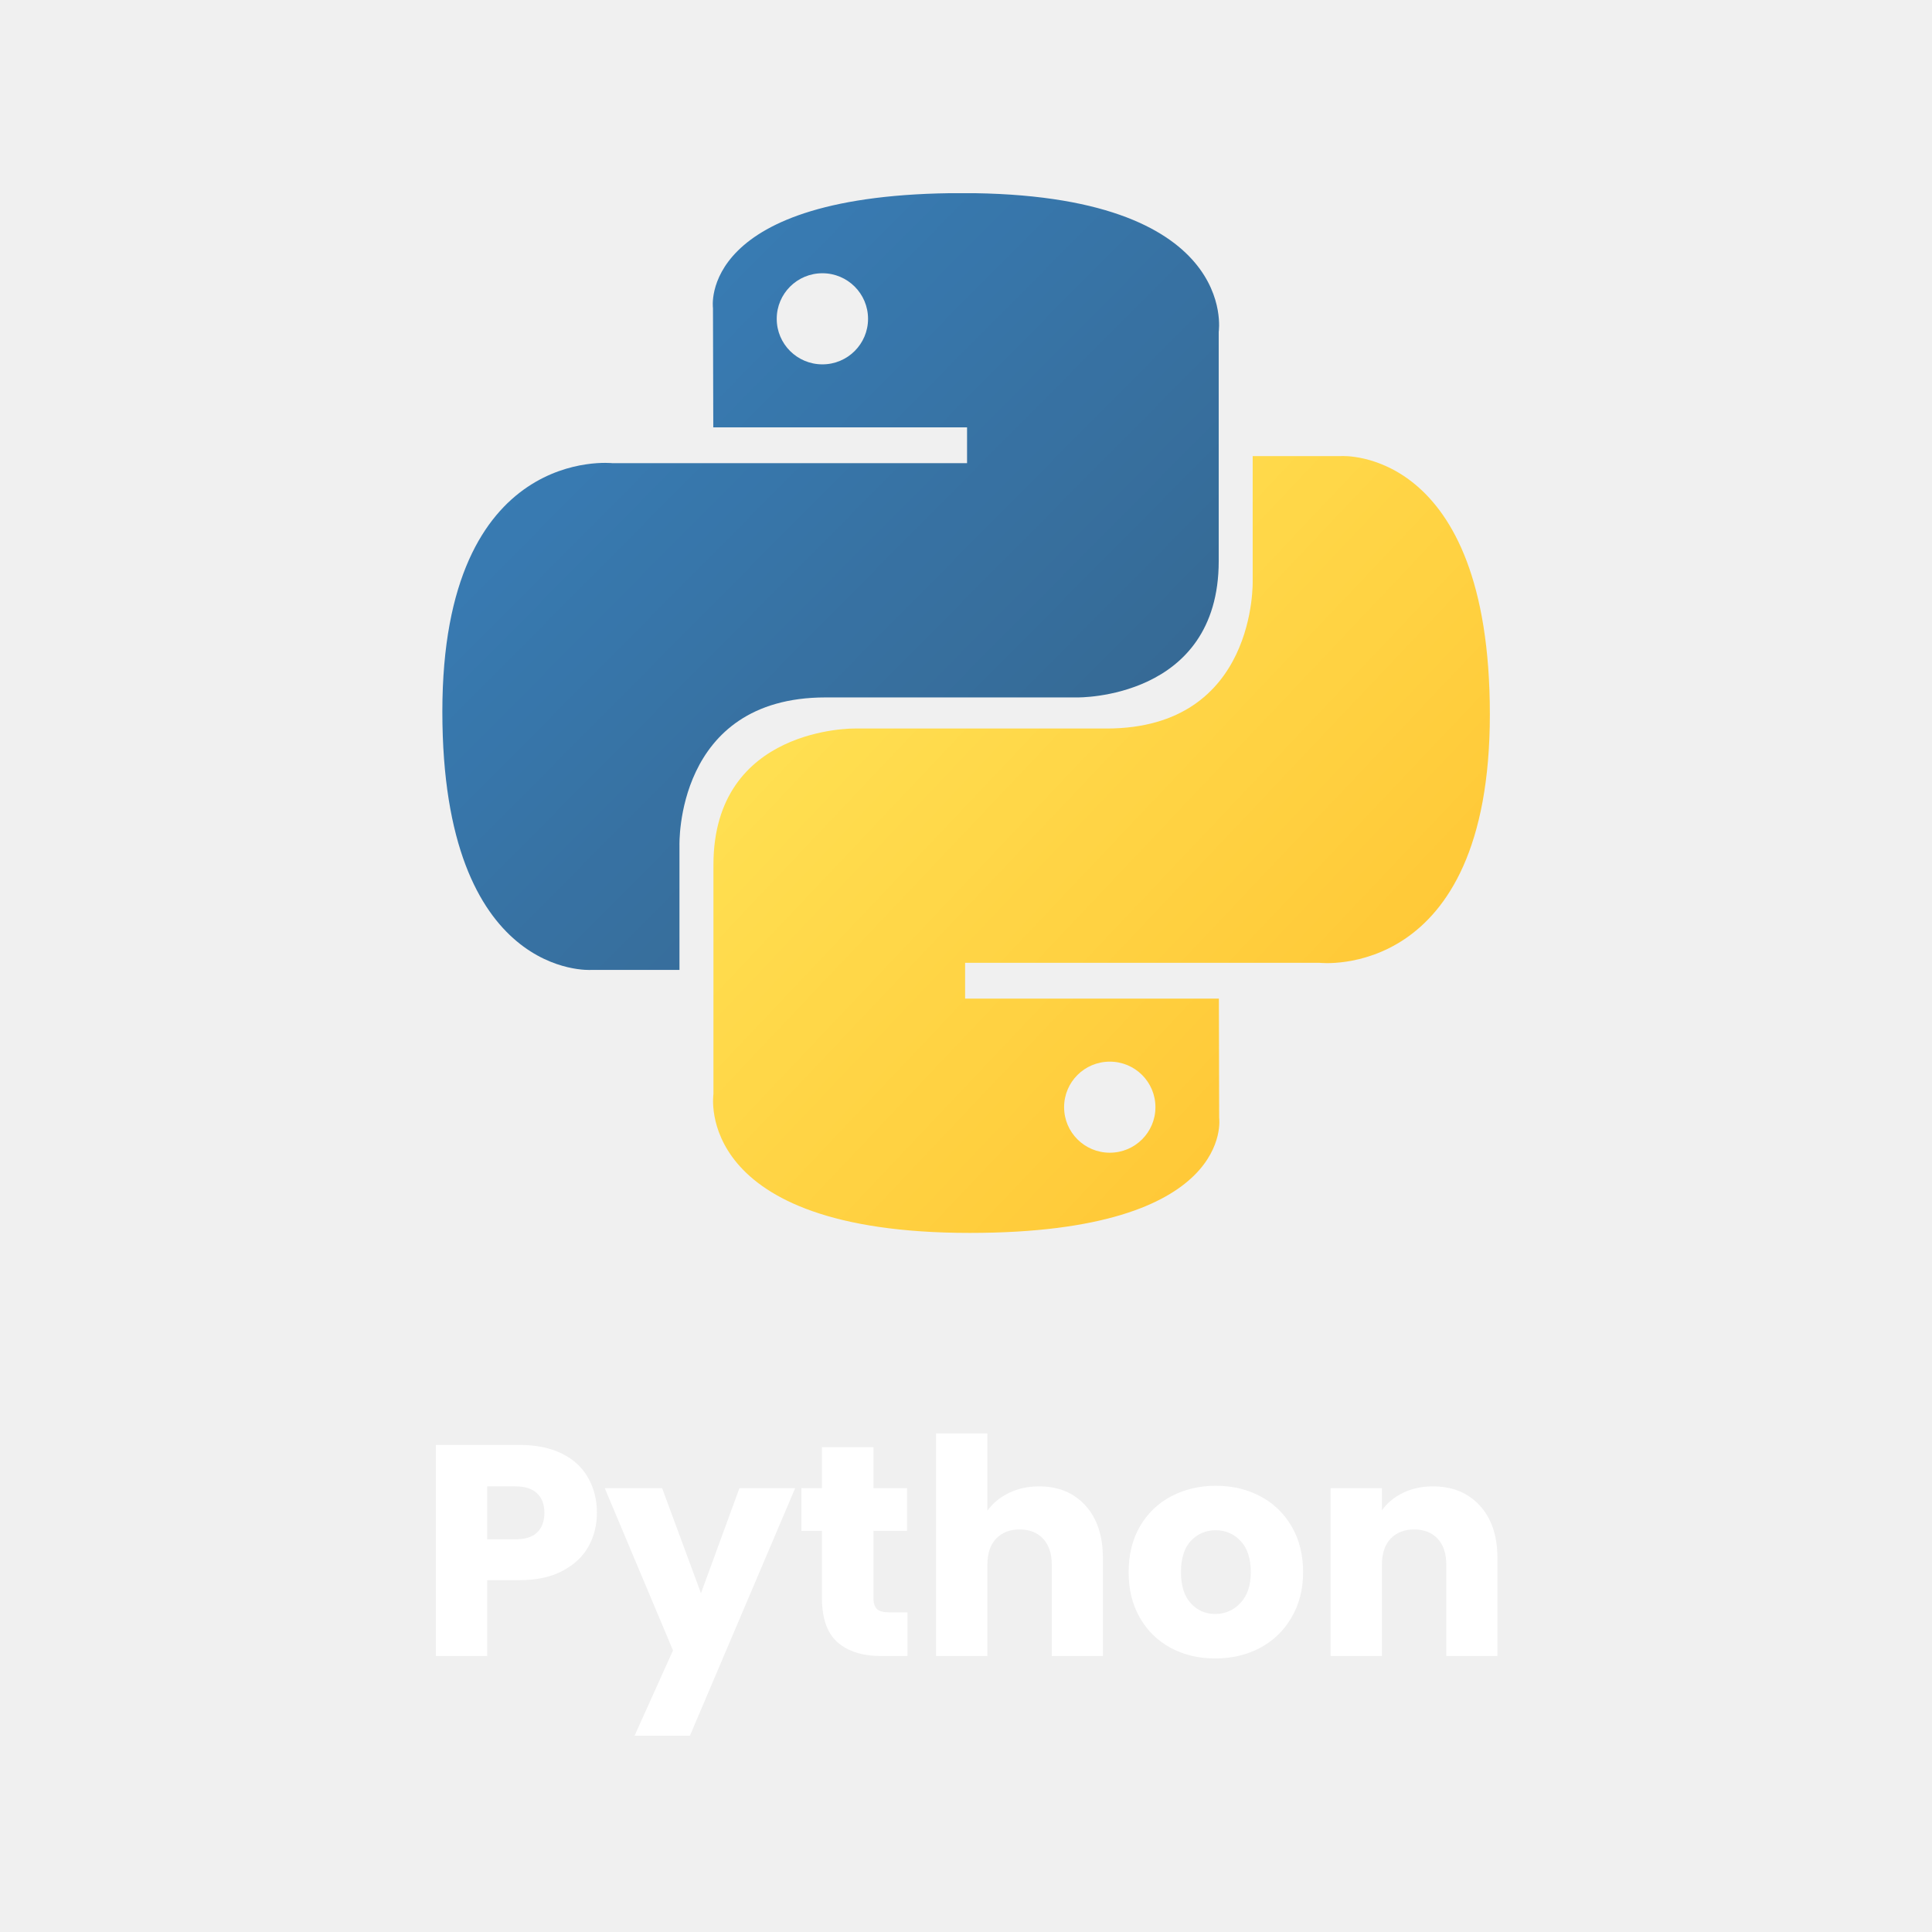
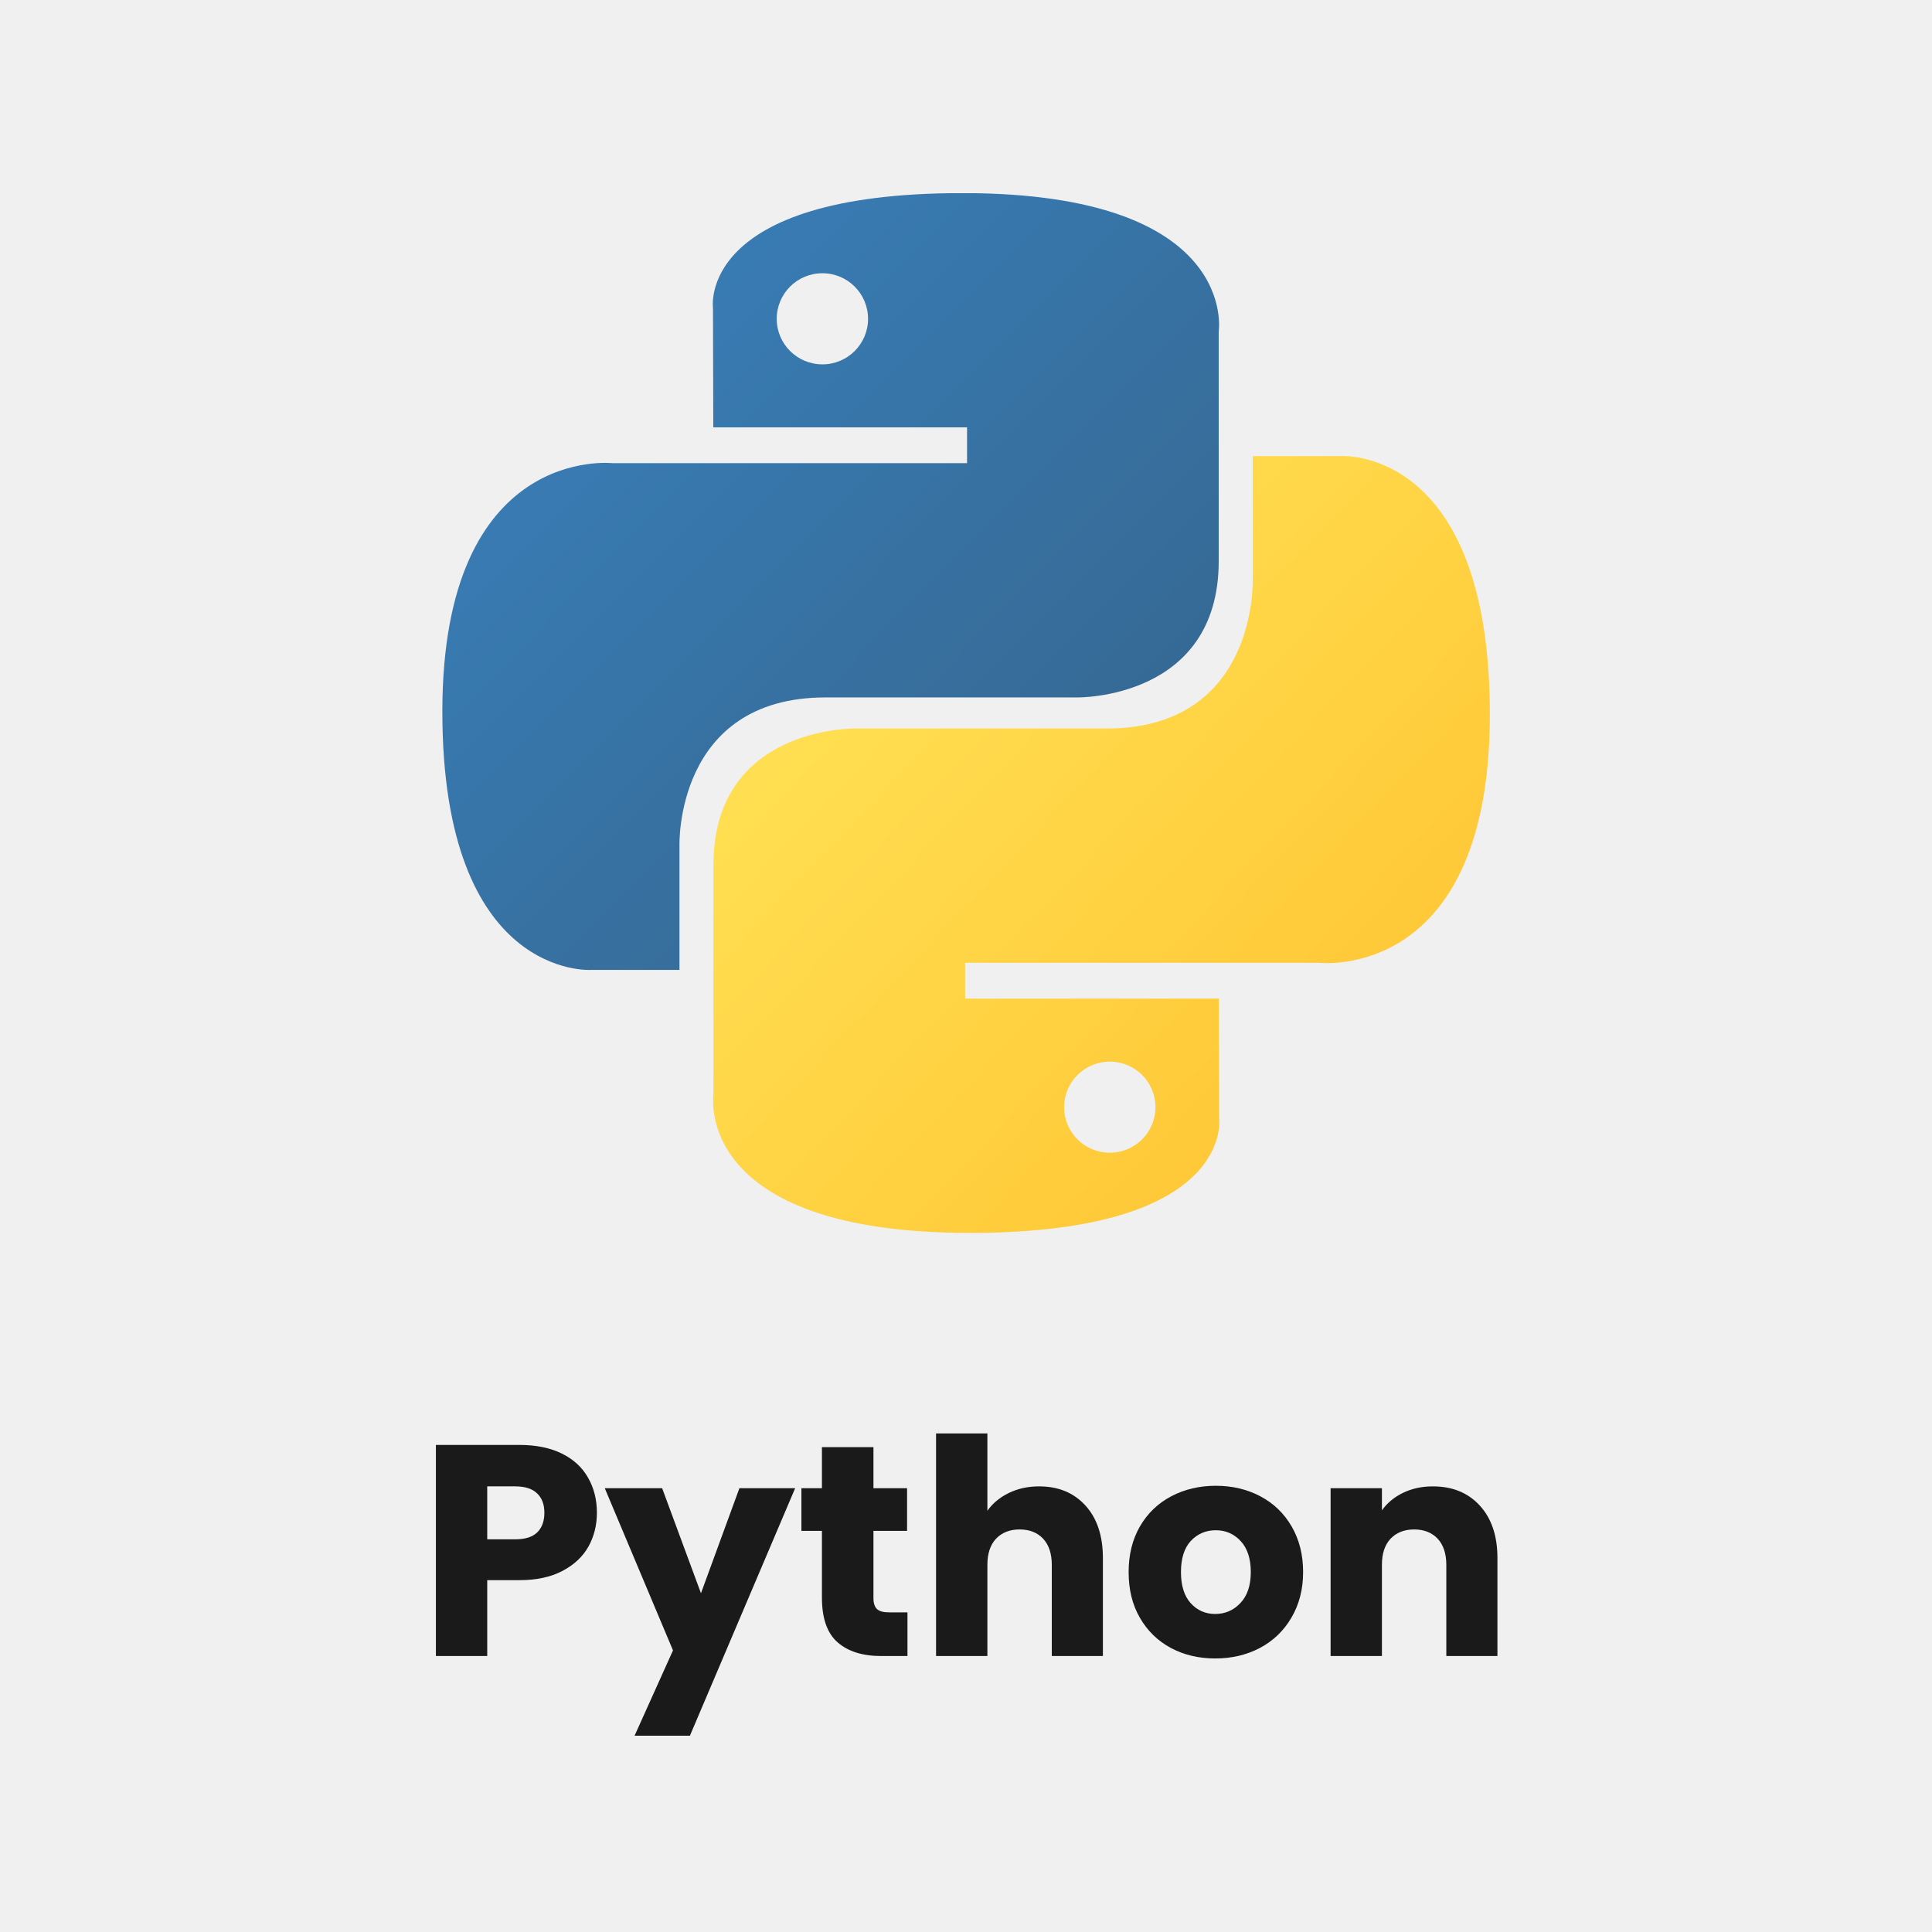
<svg xmlns="http://www.w3.org/2000/svg" width="200" zoomAndPan="magnify" viewBox="0 0 150 150" height="200" preserveAspectRatio="xMidYMid meet" version="1.0">
  <defs>
    <g />
-     <clipPath id="ebb9ba1bbb">
+     <clipPath id="fd973f3979">
      <path d="M 34.309 15 L 95 15 L 95 76 L 34.309 76 Z M 34.309 15 " clip-rule="nonzero" />
    </clipPath>
-     <clipPath id="11181ac678">
+     <clipPath id="2698907413">
      <path d="M 74.715 14.992 C 54.066 14.992 55.355 23.926 55.355 23.926 L 55.379 33.18 L 75.082 33.18 L 75.082 35.961 L 47.555 35.961 C 47.555 35.961 34.344 34.465 34.344 55.25 C 34.344 76.039 45.875 75.305 45.875 75.305 L 52.754 75.305 L 52.754 65.656 C 52.754 65.656 52.383 54.148 64.102 54.148 L 83.645 54.148 C 83.645 54.148 94.621 54.328 94.621 43.562 L 94.621 25.762 C 94.621 25.762 96.289 14.992 74.715 14.992 Z M 63.852 21.215 C 65.809 21.215 67.395 22.797 67.395 24.754 C 67.395 26.707 65.809 28.289 63.852 28.289 C 61.891 28.289 60.305 26.707 60.305 24.754 C 60.305 22.797 61.891 21.215 63.852 21.215 Z M 63.852 21.215 " clip-rule="nonzero" />
    </clipPath>
-     <linearGradient x1="0.004" gradientTransform="matrix(60.3097, 0, 0, 60.31484, 34.34204, 14.99118)" y1="-0.004" x2="1.028" gradientUnits="userSpaceOnUse" y2="1.012" id="f05270a164">
+     <linearGradient x1="0.004" gradientTransform="matrix(60.3097, 0, 0, 60.31484, 34.34204, 14.99118)" y1="-0.004" x2="1.028" gradientUnits="userSpaceOnUse" y2="1.012" id="99671fdfc2">
      <stop stop-opacity="1" stop-color="rgb(21.999%, 49.399%, 72.198%)" offset="0" />
      <stop stop-opacity="1" stop-color="rgb(21.997%, 49.384%, 72.171%)" offset="0.125" />
      <stop stop-opacity="1" stop-color="rgb(21.986%, 49.269%, 71.974%)" offset="0.141" />
      <stop stop-opacity="1" stop-color="rgb(21.967%, 49.072%, 71.634%)" offset="0.156" />
      <stop stop-opacity="1" stop-color="rgb(21.948%, 48.875%, 71.294%)" offset="0.172" />
      <stop stop-opacity="1" stop-color="rgb(21.928%, 48.679%, 70.953%)" offset="0.188" />
      <stop stop-opacity="1" stop-color="rgb(21.91%, 48.482%, 70.612%)" offset="0.203" />
      <stop stop-opacity="1" stop-color="rgb(21.89%, 48.286%, 70.271%)" offset="0.219" />
      <stop stop-opacity="1" stop-color="rgb(21.87%, 48.09%, 69.931%)" offset="0.234" />
      <stop stop-opacity="1" stop-color="rgb(21.852%, 47.893%, 69.591%)" offset="0.25" />
      <stop stop-opacity="1" stop-color="rgb(21.832%, 47.696%, 69.25%)" offset="0.266" />
      <stop stop-opacity="1" stop-color="rgb(21.814%, 47.499%, 68.909%)" offset="0.281" />
      <stop stop-opacity="1" stop-color="rgb(21.794%, 47.302%, 68.568%)" offset="0.297" />
      <stop stop-opacity="1" stop-color="rgb(21.776%, 47.105%, 68.228%)" offset="0.312" />
      <stop stop-opacity="1" stop-color="rgb(21.756%, 46.909%, 67.888%)" offset="0.328" />
      <stop stop-opacity="1" stop-color="rgb(21.736%, 46.712%, 67.546%)" offset="0.344" />
      <stop stop-opacity="1" stop-color="rgb(21.718%, 46.515%, 67.206%)" offset="0.359" />
      <stop stop-opacity="1" stop-color="rgb(21.698%, 46.32%, 66.866%)" offset="0.375" />
      <stop stop-opacity="1" stop-color="rgb(21.68%, 46.123%, 66.525%)" offset="0.391" />
      <stop stop-opacity="1" stop-color="rgb(21.66%, 45.926%, 66.185%)" offset="0.406" />
      <stop stop-opacity="1" stop-color="rgb(21.642%, 45.729%, 65.843%)" offset="0.422" />
      <stop stop-opacity="1" stop-color="rgb(21.622%, 45.532%, 65.503%)" offset="0.438" />
      <stop stop-opacity="1" stop-color="rgb(21.602%, 45.335%, 65.163%)" offset="0.453" />
      <stop stop-opacity="1" stop-color="rgb(21.584%, 45.139%, 64.822%)" offset="0.469" />
      <stop stop-opacity="1" stop-color="rgb(21.564%, 44.942%, 64.482%)" offset="0.484" />
      <stop stop-opacity="1" stop-color="rgb(21.545%, 44.745%, 64.14%)" offset="0.494" />
      <stop stop-opacity="1" stop-color="rgb(21.536%, 44.647%, 63.971%)" offset="0.5" />
      <stop stop-opacity="1" stop-color="rgb(21.526%, 44.548%, 63.8%)" offset="0.506" />
      <stop stop-opacity="1" stop-color="rgb(21.516%, 44.45%, 63.631%)" offset="0.516" />
      <stop stop-opacity="1" stop-color="rgb(21.506%, 44.353%, 63.46%)" offset="0.531" />
      <stop stop-opacity="1" stop-color="rgb(21.487%, 44.156%, 63.12%)" offset="0.547" />
      <stop stop-opacity="1" stop-color="rgb(21.468%, 43.959%, 62.778%)" offset="0.562" />
      <stop stop-opacity="1" stop-color="rgb(21.449%, 43.762%, 62.437%)" offset="0.578" />
      <stop stop-opacity="1" stop-color="rgb(21.429%, 43.565%, 62.097%)" offset="0.594" />
      <stop stop-opacity="1" stop-color="rgb(21.411%, 43.369%, 61.757%)" offset="0.609" />
      <stop stop-opacity="1" stop-color="rgb(21.391%, 43.172%, 61.417%)" offset="0.625" />
      <stop stop-opacity="1" stop-color="rgb(21.371%, 42.975%, 61.075%)" offset="0.641" />
      <stop stop-opacity="1" stop-color="rgb(21.353%, 42.778%, 60.735%)" offset="0.656" />
      <stop stop-opacity="1" stop-color="rgb(21.333%, 42.583%, 60.394%)" offset="0.672" />
      <stop stop-opacity="1" stop-color="rgb(21.315%, 42.386%, 60.054%)" offset="0.688" />
      <stop stop-opacity="1" stop-color="rgb(21.295%, 42.189%, 59.714%)" offset="0.703" />
      <stop stop-opacity="1" stop-color="rgb(21.277%, 41.992%, 59.372%)" offset="0.719" />
      <stop stop-opacity="1" stop-color="rgb(21.257%, 41.795%, 59.032%)" offset="0.734" />
      <stop stop-opacity="1" stop-color="rgb(21.237%, 41.599%, 58.691%)" offset="0.75" />
      <stop stop-opacity="1" stop-color="rgb(21.219%, 41.402%, 58.351%)" offset="0.766" />
      <stop stop-opacity="1" stop-color="rgb(21.204%, 41.251%, 58.09%)" offset="0.781" />
      <stop stop-opacity="1" stop-color="rgb(21.199%, 41.199%, 57.999%)" offset="0.812" />
      <stop stop-opacity="1" stop-color="rgb(21.199%, 41.199%, 57.999%)" offset="0.875" />
      <stop stop-opacity="1" stop-color="rgb(21.199%, 41.199%, 57.999%)" offset="1" />
    </linearGradient>
-     <clipPath id="cafb9caebf">
+     <clipPath id="805b56f295">
      <path d="M 55 35 L 115.68 35 L 115.68 95.746 L 55 95.746 Z M 55 35 " clip-rule="nonzero" />
    </clipPath>
-     <clipPath id="bc0f5926ac">
+     <clipPath id="0a025f1227">
      <path d="M 75.301 95.723 C 95.945 95.723 94.656 86.785 94.656 86.785 L 94.633 77.531 L 74.93 77.531 L 74.93 74.754 L 102.461 74.754 C 102.461 74.754 115.672 76.246 115.672 55.461 C 115.672 34.672 104.141 35.41 104.141 35.41 L 97.258 35.41 L 97.258 45.055 C 97.258 45.055 97.629 56.562 85.91 56.562 L 66.367 56.562 C 66.367 56.562 55.391 56.387 55.391 67.152 L 55.391 84.949 C 55.391 84.949 53.723 95.723 75.301 95.723 Z M 86.164 89.496 C 84.203 89.496 82.617 87.914 82.617 85.961 C 82.617 84.004 84.203 82.426 86.164 82.426 C 88.125 82.426 89.707 84.004 89.707 85.961 C 89.707 87.914 88.125 89.496 86.164 89.496 Z M 86.164 89.496 " clip-rule="nonzero" />
    </clipPath>
-     <linearGradient x1="-0.033" gradientTransform="matrix(60.31153, 0, 0, 60.31514, 55.36049, 35.40728)" y1="-0.006" x2="1.014" gradientUnits="userSpaceOnUse" y2="0.985" id="d695874479">
+     <linearGradient x1="-0.033" gradientTransform="matrix(60.31153, 0, 0, 60.31514, 55.36049, 35.40728)" y1="-0.006" x2="1.014" gradientUnits="userSpaceOnUse" y2="0.985" id="ba05dba3f1">
      <stop stop-opacity="1" stop-color="rgb(100%, 87.799%, 32.199%)" offset="0" />
      <stop stop-opacity="1" stop-color="rgb(100%, 87.799%, 32.199%)" offset="0.125" />
      <stop stop-opacity="1" stop-color="rgb(100%, 87.799%, 32.199%)" offset="0.188" />
      <stop stop-opacity="1" stop-color="rgb(100%, 87.759%, 32.153%)" offset="0.219" />
      <stop stop-opacity="1" stop-color="rgb(100%, 87.59%, 31.96%)" offset="0.234" />
      <stop stop-opacity="1" stop-color="rgb(100%, 87.332%, 31.662%)" offset="0.25" />
      <stop stop-opacity="1" stop-color="rgb(100%, 87.074%, 31.366%)" offset="0.266" />
      <stop stop-opacity="1" stop-color="rgb(100%, 86.816%, 31.068%)" offset="0.281" />
      <stop stop-opacity="1" stop-color="rgb(100%, 86.559%, 30.772%)" offset="0.297" />
      <stop stop-opacity="1" stop-color="rgb(100%, 86.301%, 30.475%)" offset="0.312" />
      <stop stop-opacity="1" stop-color="rgb(100%, 86.041%, 30.177%)" offset="0.328" />
      <stop stop-opacity="1" stop-color="rgb(100%, 85.783%, 29.881%)" offset="0.344" />
      <stop stop-opacity="1" stop-color="rgb(100%, 85.526%, 29.584%)" offset="0.359" />
      <stop stop-opacity="1" stop-color="rgb(100%, 85.268%, 29.288%)" offset="0.375" />
      <stop stop-opacity="1" stop-color="rgb(100%, 85.01%, 28.99%)" offset="0.391" />
      <stop stop-opacity="1" stop-color="rgb(100%, 84.752%, 28.694%)" offset="0.406" />
      <stop stop-opacity="1" stop-color="rgb(100%, 84.494%, 28.397%)" offset="0.422" />
      <stop stop-opacity="1" stop-color="rgb(100%, 84.236%, 28.101%)" offset="0.438" />
      <stop stop-opacity="1" stop-color="rgb(100%, 83.978%, 27.803%)" offset="0.453" />
      <stop stop-opacity="1" stop-color="rgb(100%, 83.72%, 27.505%)" offset="0.469" />
      <stop stop-opacity="1" stop-color="rgb(100%, 83.461%, 27.209%)" offset="0.483" />
      <stop stop-opacity="1" stop-color="rgb(100%, 83.333%, 27.061%)" offset="0.484" />
      <stop stop-opacity="1" stop-color="rgb(100%, 83.203%, 26.912%)" offset="0.5" />
      <stop stop-opacity="1" stop-color="rgb(100%, 82.945%, 26.616%)" offset="0.516" />
      <stop stop-opacity="1" stop-color="rgb(100%, 82.687%, 26.318%)" offset="0.517" />
      <stop stop-opacity="1" stop-color="rgb(100%, 82.559%, 26.17%)" offset="0.531" />
      <stop stop-opacity="1" stop-color="rgb(100%, 82.43%, 26.022%)" offset="0.547" />
      <stop stop-opacity="1" stop-color="rgb(100%, 82.172%, 25.725%)" offset="0.562" />
      <stop stop-opacity="1" stop-color="rgb(100%, 81.914%, 25.429%)" offset="0.578" />
      <stop stop-opacity="1" stop-color="rgb(100%, 81.656%, 25.131%)" offset="0.594" />
      <stop stop-opacity="1" stop-color="rgb(100%, 81.398%, 24.835%)" offset="0.609" />
      <stop stop-opacity="1" stop-color="rgb(100%, 81.139%, 24.538%)" offset="0.625" />
      <stop stop-opacity="1" stop-color="rgb(100%, 80.881%, 24.24%)" offset="0.641" />
      <stop stop-opacity="1" stop-color="rgb(100%, 80.623%, 23.944%)" offset="0.656" />
      <stop stop-opacity="1" stop-color="rgb(100%, 80.365%, 23.647%)" offset="0.672" />
      <stop stop-opacity="1" stop-color="rgb(100%, 80.107%, 23.351%)" offset="0.688" />
      <stop stop-opacity="1" stop-color="rgb(100%, 79.849%, 23.053%)" offset="0.703" />
      <stop stop-opacity="1" stop-color="rgb(100%, 79.591%, 22.757%)" offset="0.719" />
      <stop stop-opacity="1" stop-color="rgb(100%, 79.333%, 22.459%)" offset="0.734" />
      <stop stop-opacity="1" stop-color="rgb(100%, 79.076%, 22.163%)" offset="0.75" />
      <stop stop-opacity="1" stop-color="rgb(100%, 78.816%, 21.866%)" offset="0.766" />
      <stop stop-opacity="1" stop-color="rgb(100%, 78.558%, 21.568%)" offset="0.781" />
      <stop stop-opacity="1" stop-color="rgb(100%, 78.3%, 21.272%)" offset="0.797" />
      <stop stop-opacity="1" stop-color="rgb(100%, 78.043%, 20.975%)" offset="0.812" />
      <stop stop-opacity="1" stop-color="rgb(100%, 77.785%, 20.679%)" offset="0.828" />
      <stop stop-opacity="1" stop-color="rgb(100%, 77.527%, 20.381%)" offset="0.844" />
      <stop stop-opacity="1" stop-color="rgb(100%, 77.269%, 20.085%)" offset="0.859" />
      <stop stop-opacity="1" stop-color="rgb(100%, 77.011%, 19.788%)" offset="0.875" />
      <stop stop-opacity="1" stop-color="rgb(100%, 76.753%, 19.492%)" offset="0.891" />
      <stop stop-opacity="1" stop-color="rgb(100%, 76.561%, 19.27%)" offset="0.906" />
      <stop stop-opacity="1" stop-color="rgb(100%, 76.5%, 19.199%)" offset="0.938" />
      <stop stop-opacity="1" stop-color="rgb(100%, 76.5%, 19.199%)" offset="1" />
    </linearGradient>
  </defs>
-   <g clip-path="url(#ebb9ba1bbb)">
-     <g clip-path="url(#11181ac678)">
-       <path fill="url(#f05270a164)" d="M 34.344 15 L 34.344 76.039 L 96.289 76.039 L 96.289 15 Z M 34.344 15 " fill-rule="nonzero" />
+   <g clip-path="url(#fd973f3979)">
+     <g clip-path="url(#2698907413)">
+       <path fill="url(#99671fdfc2)" d="M 34.344 15 L 34.344 76.039 L 96.289 76.039 L 96.289 15 Z M 34.344 15 " fill-rule="nonzero" />
    </g>
  </g>
-   <g clip-path="url(#cafb9caebf)">
-     <g clip-path="url(#bc0f5926ac)">
-       <path fill="url(#d695874479)" d="M 53.723 34.672 L 53.723 95.723 L 115.672 95.723 L 115.672 34.672 Z M 53.723 34.672 " fill-rule="nonzero" />
+   <g clip-path="url(#805b56f295)">
+     <g clip-path="url(#0a025f1227)">
+       <path fill="url(#ba05dba3f1)" d="M 53.723 34.672 L 53.723 95.723 L 115.672 95.723 L 115.672 34.672 Z M 53.723 34.672 " fill-rule="nonzero" />
    </g>
  </g>
-   <g fill="#ffffff" fill-opacity="1">
+   <g fill="#1a1a1a" fill-opacity="1">
    <g transform="translate(32.39046, 128.5738)">
      <g>
        <path d="M 13.953 -11.125 C 13.953 -10.164 13.734 -9.289 13.297 -8.5 C 12.859 -7.719 12.188 -7.086 11.281 -6.609 C 10.375 -6.129 9.254 -5.891 7.922 -5.891 L 5.438 -5.891 L 5.438 0 L 1.453 0 L 1.453 -16.391 L 7.922 -16.391 C 9.223 -16.391 10.328 -16.164 11.234 -15.719 C 12.141 -15.27 12.816 -14.645 13.266 -13.844 C 13.723 -13.051 13.953 -12.145 13.953 -11.125 Z M 7.609 -9.062 C 8.379 -9.062 8.945 -9.238 9.312 -9.594 C 9.688 -9.957 9.875 -10.469 9.875 -11.125 C 9.875 -11.77 9.688 -12.27 9.312 -12.625 C 8.945 -12.988 8.379 -13.172 7.609 -13.172 L 5.438 -13.172 L 5.438 -9.062 Z M 7.609 -9.062 " />
      </g>
    </g>
  </g>
-   <g fill="#ffffff" fill-opacity="1">
+   <g fill="#1a1a1a" fill-opacity="1">
    <g transform="translate(46.97009, 128.5738)">
      <g>
        <path d="M 14.766 -13.031 L 6.594 6.188 L 2.297 6.188 L 5.281 -0.438 L -0.016 -13.031 L 4.438 -13.031 L 7.453 -4.875 L 10.438 -13.031 Z M 14.766 -13.031 " />
      </g>
    </g>
  </g>
-   <g fill="#ffffff" fill-opacity="1">
+   <g fill="#1a1a1a" fill-opacity="1">
    <g transform="translate(61.73663, 128.5738)">
      <g>
        <path d="M 8.719 -3.391 L 8.719 0 L 6.688 0 C 5.238 0 4.109 -0.352 3.297 -1.062 C 2.484 -1.77 2.078 -2.926 2.078 -4.531 L 2.078 -9.719 L 0.484 -9.719 L 0.484 -13.031 L 2.078 -13.031 L 2.078 -16.219 L 6.078 -16.219 L 6.078 -13.031 L 8.688 -13.031 L 8.688 -9.719 L 6.078 -9.719 L 6.078 -4.484 C 6.078 -4.098 6.172 -3.816 6.359 -3.641 C 6.547 -3.473 6.852 -3.391 7.281 -3.391 Z M 8.719 -3.391 " />
      </g>
    </g>
  </g>
-   <g fill="#ffffff" fill-opacity="1">
+   <g fill="#1a1a1a" fill-opacity="1">
    <g transform="translate(71.22273, 128.5738)">
      <g>
        <path d="M 9.453 -13.172 C 10.953 -13.172 12.148 -12.676 13.047 -11.688 C 13.953 -10.695 14.406 -9.336 14.406 -7.609 L 14.406 0 L 10.438 0 L 10.438 -7.078 C 10.438 -7.953 10.211 -8.629 9.766 -9.109 C 9.316 -9.586 8.707 -9.828 7.938 -9.828 C 7.176 -9.828 6.566 -9.586 6.109 -9.109 C 5.66 -8.629 5.438 -7.953 5.438 -7.078 L 5.438 0 L 1.453 0 L 1.453 -17.281 L 5.438 -17.281 L 5.438 -11.281 C 5.844 -11.852 6.395 -12.312 7.094 -12.656 C 7.801 -13 8.586 -13.172 9.453 -13.172 Z M 9.453 -13.172 " />
      </g>
    </g>
  </g>
-   <g fill="#ffffff" fill-opacity="1">
+   <g fill="#1a1a1a" fill-opacity="1">
    <g transform="translate(86.9706, 128.5738)">
      <g>
        <path d="M 7.375 0.188 C 6.102 0.188 4.957 -0.082 3.938 -0.625 C 2.914 -1.176 2.113 -1.957 1.531 -2.969 C 0.945 -3.977 0.656 -5.16 0.656 -6.516 C 0.656 -7.859 0.945 -9.039 1.531 -10.062 C 2.125 -11.082 2.938 -11.863 3.969 -12.406 C 5 -12.945 6.148 -13.219 7.422 -13.219 C 8.703 -13.219 9.852 -12.945 10.875 -12.406 C 11.906 -11.863 12.719 -11.082 13.312 -10.062 C 13.906 -9.039 14.203 -7.859 14.203 -6.516 C 14.203 -5.18 13.898 -4.004 13.297 -2.984 C 12.703 -1.961 11.883 -1.176 10.844 -0.625 C 9.812 -0.082 8.656 0.188 7.375 0.188 Z M 7.375 -3.266 C 8.145 -3.266 8.797 -3.547 9.328 -4.109 C 9.867 -4.672 10.141 -5.473 10.141 -6.516 C 10.141 -7.555 9.879 -8.359 9.359 -8.922 C 8.836 -9.484 8.191 -9.766 7.422 -9.766 C 6.648 -9.766 6.004 -9.488 5.484 -8.938 C 4.973 -8.383 4.719 -7.578 4.719 -6.516 C 4.719 -5.473 4.969 -4.672 5.469 -4.109 C 5.977 -3.547 6.613 -3.266 7.375 -3.266 Z M 7.375 -3.266 " />
      </g>
    </g>
  </g>
-   <g fill="#ffffff" fill-opacity="1">
+   <g fill="#1a1a1a" fill-opacity="1">
    <g transform="translate(101.854, 128.5738)">
      <g>
        <path d="M 9.391 -13.172 C 10.91 -13.172 12.125 -12.676 13.031 -11.688 C 13.945 -10.695 14.406 -9.336 14.406 -7.609 L 14.406 0 L 10.438 0 L 10.438 -7.078 C 10.438 -7.953 10.211 -8.629 9.766 -9.109 C 9.316 -9.586 8.707 -9.828 7.938 -9.828 C 7.176 -9.828 6.566 -9.586 6.109 -9.109 C 5.66 -8.629 5.438 -7.953 5.438 -7.078 L 5.438 0 L 1.453 0 L 1.453 -13.031 L 5.438 -13.031 L 5.438 -11.312 C 5.844 -11.883 6.391 -12.336 7.078 -12.672 C 7.766 -13.004 8.535 -13.172 9.391 -13.172 Z M 9.391 -13.172 " />
      </g>
    </g>
  </g>
</svg>
